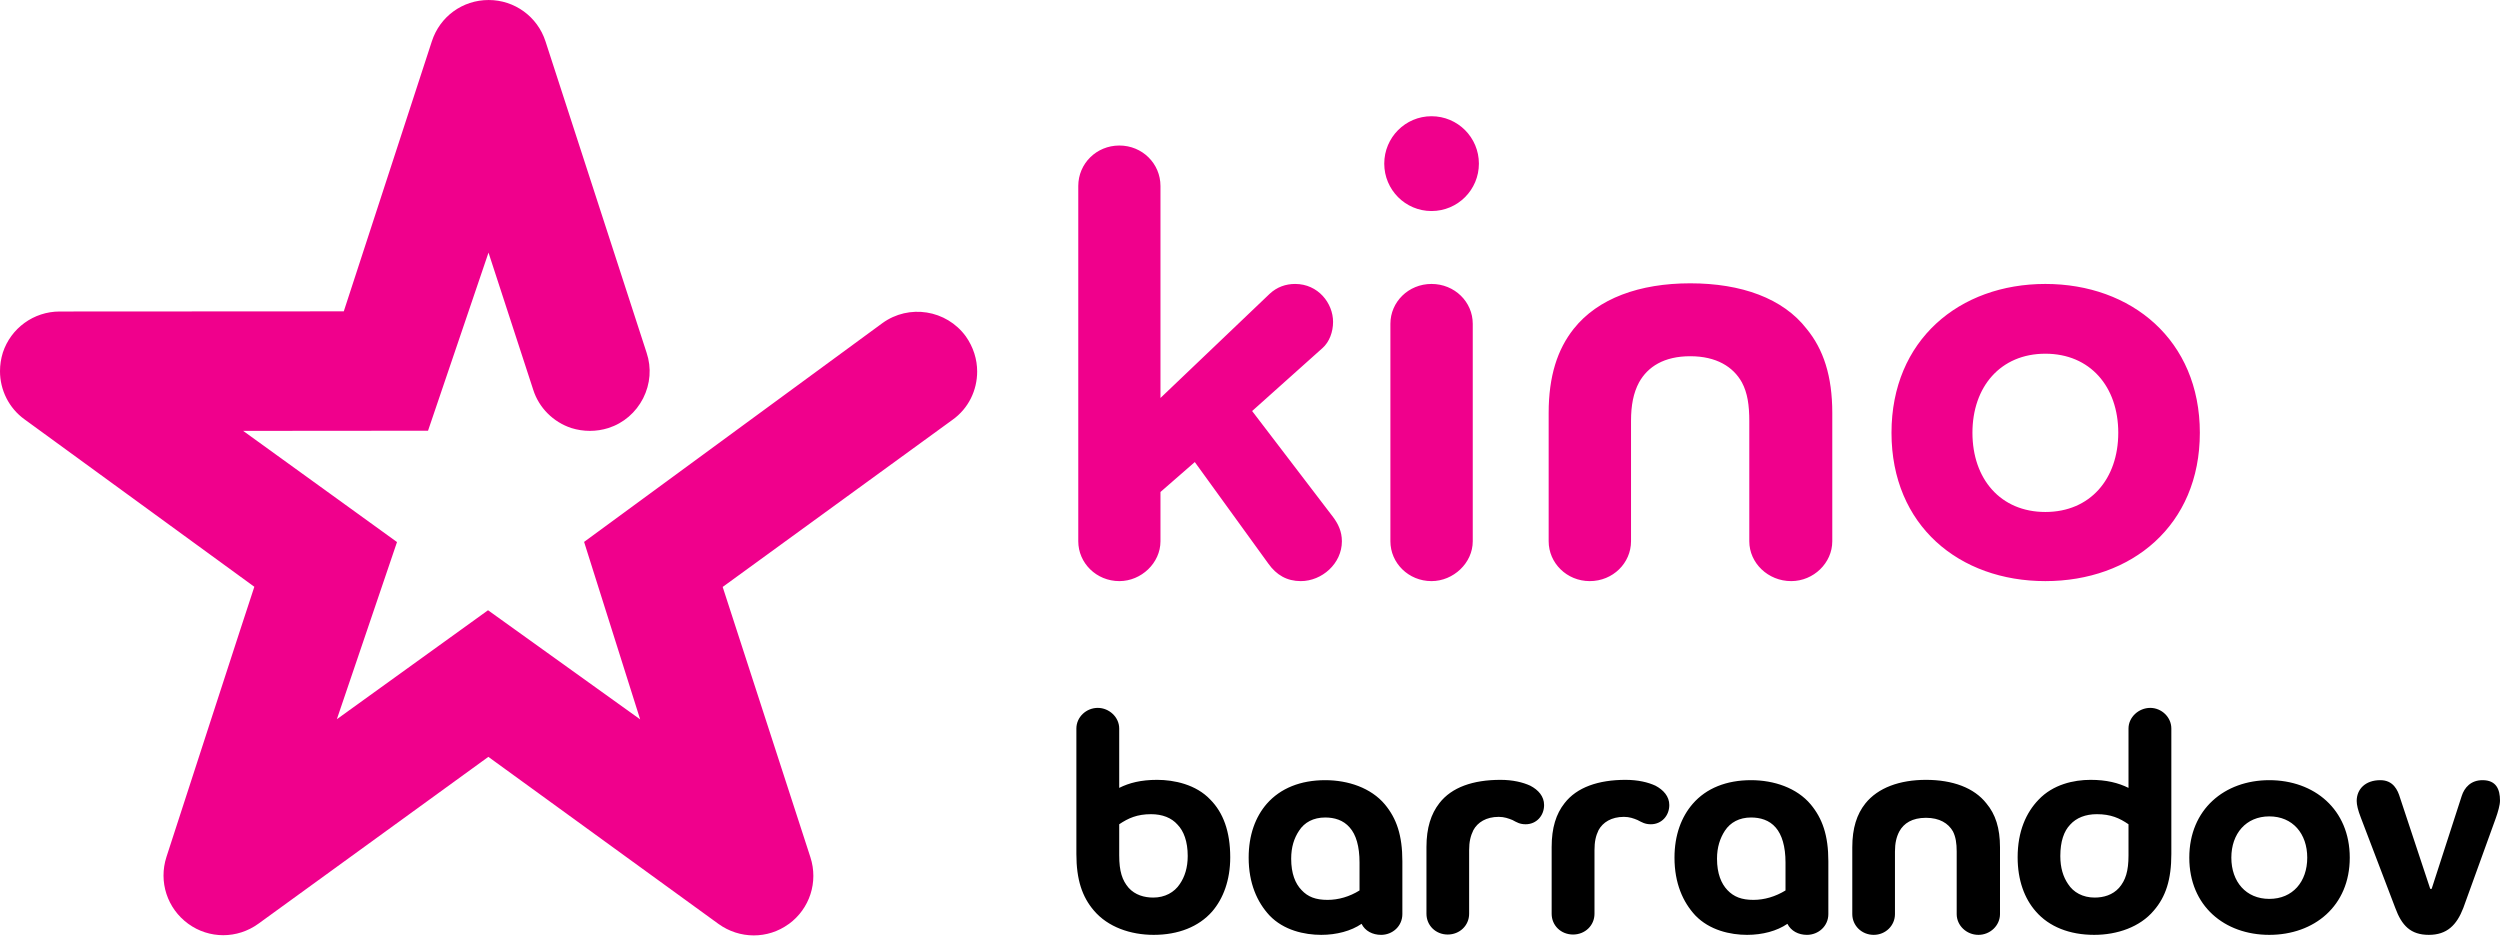
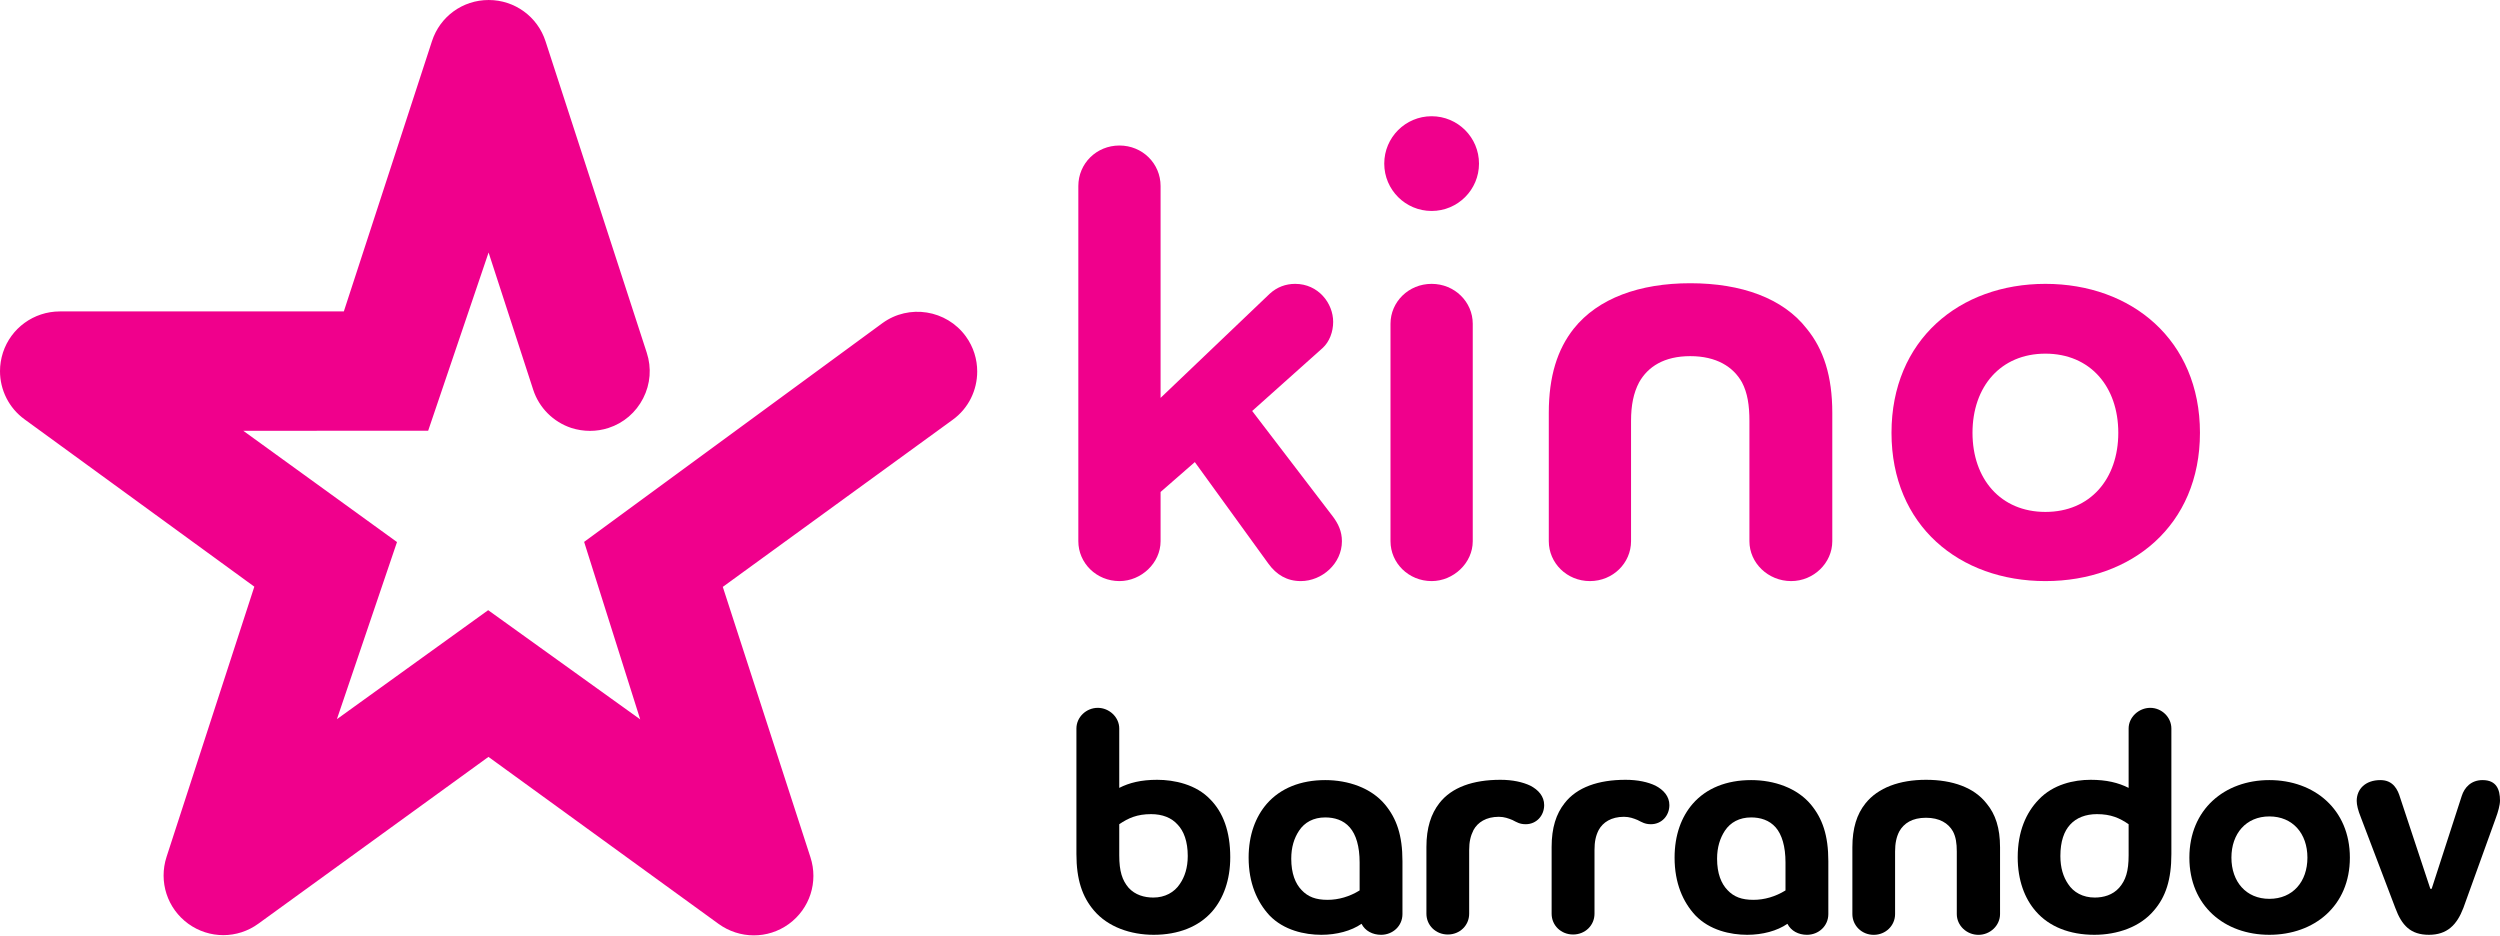
- <svg xmlns="http://www.w3.org/2000/svg" height="224.49" width="600" version="1.1" viewBox="0 0 158.75 59.395">
-   <g transform="translate(531.43 153.01)">
-     <path d="m-461.72-108.06c-0.74 0-1.36 0.59-1.36 1.31v7.974c0 1.627 0.37 2.718 1.11 3.582 0.89 1.053 2.33 1.547 3.8 1.547 1.56 0 2.86-0.515 3.71-1.481 0.71-0.824 1.15-1.998 1.15-3.443 0-1.649-0.45-2.839-1.26-3.659-0.91-0.97-2.31-1.26-3.38-1.26-1.03 0-1.77 0.19-2.41 0.51v-3.77c0-0.72-0.64-1.31-1.36-1.31zm66.83 0c-0.73 0-1.38 0.59-1.38 1.31v3.77c-0.65-0.32-1.4-0.51-2.41-0.51-1.07 0-2.38 0.29-3.3 1.26-0.79 0.82-1.33 2.01-1.33 3.659 0 1.445 0.43 2.619 1.16 3.443 0.84 0.966 2.14 1.481 3.7 1.481 1.46 0 2.91-0.494 3.79-1.547 0.75-0.864 1.11-1.955 1.11-3.582v-7.974c0-0.72-0.62-1.31-1.34-1.31zm-41.26 4.57c-1.74 0-3.1 0.47-3.88 1.48-0.53 0.68-0.82 1.57-0.82 2.783v4.241c0 0.743 0.59 1.318 1.35 1.318s1.36-0.575 1.36-1.318v-4.038c0-0.535 0.09-0.905 0.27-1.276 0.27-0.49 0.81-0.84 1.61-0.84 0.35 0 0.62 0.1 0.87 0.2 0.28 0.15 0.47 0.27 0.84 0.27 0.68 0 1.17-0.54 1.17-1.22 0-0.55-0.36-0.96-0.88-1.23-0.48-0.22-1.12-0.37-1.89-0.37zm7.94 0c-1.72 0-3.09 0.47-3.87 1.48-0.54 0.68-0.82 1.57-0.82 2.783v4.241c0 0.743 0.59 1.318 1.36 1.318 0.76 0 1.36-0.575 1.36-1.318v-4.038c0-0.535 0.08-0.905 0.26-1.276 0.27-0.49 0.81-0.84 1.61-0.84 0.35 0 0.62 0.1 0.86 0.2 0.29 0.15 0.48 0.27 0.85 0.27 0.68 0 1.17-0.54 1.17-1.22 0-0.55-0.37-0.96-0.88-1.23-0.48-0.22-1.11-0.37-1.9-0.37zm19.08 0c-1.67 0-3.05 0.5-3.85 1.5-0.54 0.68-0.83 1.56-0.83 2.782v4.244c0 0.721 0.59 1.317 1.36 1.317 0.76 0 1.35-0.596 1.35-1.317v-3.976c0-0.515 0.09-0.926 0.28-1.28 0.28-0.51 0.81-0.86 1.69-0.86 0.86 0 1.42 0.35 1.71 0.86 0.18 0.354 0.24 0.765 0.24 1.28v3.976c0 0.721 0.62 1.317 1.38 1.317 0.75 0 1.37-0.596 1.37-1.317v-4.244c0-1.222-0.29-2.102-0.86-2.782-0.78-1-2.15-1.5-3.84-1.5zm-38.15 0.02c-1.56 0-2.84 0.51-3.71 1.5-0.72 0.83-1.15 1.981-1.15 3.421 0 1.628 0.54 2.824 1.32 3.666 0.9 0.947 2.22 1.236 3.29 1.236 0.97 0 1.9-0.247 2.56-0.701 0.22 0.454 0.7 0.701 1.24 0.701 0.73 0 1.35-0.557 1.35-1.317v-3.358c0-1.649-0.37-2.718-1.11-3.608-0.88-1.05-2.33-1.54-3.79-1.54zm27.04 0c-1.56 0-2.84 0.51-3.7 1.5-0.72 0.83-1.16 1.981-1.16 3.421 0 1.628 0.54 2.824 1.32 3.666 0.91 0.947 2.23 1.236 3.29 1.236 0.98 0 1.9-0.247 2.56-0.701 0.23 0.454 0.7 0.701 1.24 0.701 0.73 0 1.36-0.557 1.36-1.317v-3.358c0-1.649-0.38-2.718-1.12-3.608-0.88-1.05-2.33-1.54-3.79-1.54zm32.91 0c-2.84 0-5.08 1.85-5.08 4.921 0 3.068 2.24 4.902 5.08 4.902 2.85 0 5.11-1.834 5.11-4.902 0-3.071-2.26-4.921-5.11-4.921zm7.05 0c-0.96 0-1.5 0.58-1.5 1.32 0 0.24 0.08 0.59 0.26 1.05l2.19 5.744c0.41 1.113 0.97 1.709 2.13 1.709 1.15 0 1.77-0.616 2.19-1.709l2.06-5.694c0.14-0.39 0.27-0.85 0.27-1.12 0-0.72-0.24-1.3-1.11-1.3-0.74 0-1.15 0.47-1.32 1l-1.91 5.902h-0.09l-1.92-5.792c-0.14-0.47-0.42-1.11-1.25-1.11zm-78.06 2.16c0.72 0 1.3 0.23 1.68 0.66 0.4 0.41 0.65 1.073 0.65 1.998 0 0.742-0.19 1.319-0.5 1.774-0.35 0.533-0.95 0.863-1.69 0.863-0.57 0-1.15-0.164-1.56-0.618-0.41-0.475-0.6-1.049-0.6-2.061v-1.976c0.58-0.39 1.14-0.64 2.02-0.64zm60.06 0c0.89 0 1.44 0.25 2.01 0.64v1.976c0 1.012-0.19 1.586-0.6 2.061-0.41 0.454-0.98 0.618-1.55 0.618-0.75 0-1.35-0.33-1.69-0.863-0.31-0.455-0.49-1.032-0.49-1.774 0-0.925 0.23-1.588 0.63-1.998 0.39-0.43 0.97-0.66 1.69-0.66zm10.95 0.14c1.49 0 2.41 1.1 2.41 2.621 0 1.527-0.92 2.618-2.41 2.618-1.48 0-2.41-1.091-2.41-2.618 0-1.521 0.93-2.621 2.41-2.621zm-59.95 0.07c0.58 0 1.15 0.16 1.56 0.64 0.4 0.45 0.62 1.19 0.62 2.221v1.772c-0.63 0.391-1.33 0.599-2.03 0.599-0.75 0-1.25-0.19-1.65-0.622-0.4-0.411-0.66-1.049-0.66-1.994 0-0.724 0.18-1.297 0.5-1.776 0.34-0.53 0.91-0.84 1.66-0.84zm27.04 0c0.58 0 1.16 0.16 1.57 0.64 0.39 0.45 0.62 1.19 0.62 2.221v1.772c-0.64 0.391-1.34 0.599-2.04 0.599-0.74 0-1.24-0.19-1.65-0.622-0.39-0.411-0.66-1.049-0.66-1.994 0-0.724 0.19-1.297 0.5-1.776 0.35-0.53 0.92-0.84 1.66-0.84z" />
-     <path d="m-475.4-132.49-18.94 13.89 3.56 11.27-9.66-6.93-9.6 6.92 3.82-11.25-9.77-7.06 11.74-0.01l3.84-11.31c0.18 0.56 2.84 8.71 2.84 8.71 0.36 1.14 1.27 2.05 2.42 2.43 0.77 0.24 1.59 0.24 2.35 0 0.97-0.31 1.75-0.99 2.21-1.89 0.46-0.91 0.54-1.93 0.22-2.89l-6.42-19.77c-0.51-1.58-1.97-2.63-3.61-2.63-1.66 0-3.1 1.05-3.61 2.63 0 0-5.34 16.38-5.59 17.14-0.15 0-18.04 0.01-18.04 0.01-1.65 0-3.1 1.06-3.61 2.61-0.12 0.39-0.18 0.78-0.18 1.18 0 1.19 0.56 2.34 1.56 3.06 0 0 13.94 10.15 14.59 10.63-0.06 0.14-5.58 17.153-5.58 17.153-0.51 1.579 0.05 3.275 1.38 4.245 1.33 0.969 3.12 0.969 4.46-0.004l14.6-10.594 14.61 10.606c1.34 0.969 3.13 0.978 4.46 0.012 0 0 0-0.004 0.01-0.004 1.33-0.97 1.88-2.669 1.37-4.241l-5.57-17.163 14.59-10.61c1.03-0.73 1.57-1.89 1.57-3.07 0-0.77-0.24-1.55-0.72-2.23-1.23-1.69-3.61-2.07-5.3-0.84" fill="#f0008c" />
-     <path d="m-440.53-145.63c-1.66 0-3 1.35-3 3.01s1.34 3.01 3 3.01c1.67 0 3.01-1.35 3.01-3.01s-1.34-3.01-3.01-3.01zm-19.82 1.86c-1.46 0-2.61 1.15-2.61 2.57v22.56c0 1.38 1.15 2.53 2.61 2.53 1.39 0 2.61-1.15 2.61-2.53v-3.13l2.18-1.9 4.67 6.45c0.51 0.72 1.18 1.11 2.06 1.11 1.34 0 2.61-1.11 2.61-2.53 0-0.63-0.24-1.11-0.56-1.54l-5.14-6.73 4.47-4c0.44-0.39 0.67-1.03 0.67-1.66 0-1.19-0.95-2.41-2.41-2.41-0.59 0-1.15 0.19-1.62 0.63l-6.93 6.61v-13.46c0-1.42-1.15-2.57-2.61-2.57zm36.25 8.75c-3.21 0-5.86 0.95-7.4 2.89-1.03 1.3-1.59 3-1.59 5.34v8.15c0 1.38 1.15 2.53 2.61 2.53 1.47 0 2.62-1.15 2.62-2.53v-7.64c0-0.99 0.15-1.78 0.51-2.45 0.55-0.99 1.58-1.66 3.25-1.66 1.66 0 2.73 0.67 3.28 1.66 0.36 0.67 0.47 1.46 0.47 2.45v7.64c0 1.38 1.19 2.53 2.66 2.53 1.42 0 2.61-1.15 2.61-2.53v-8.15c0-2.34-0.56-4.04-1.63-5.34-1.5-1.94-4.15-2.89-7.39-2.89zm-16.43 0.04c-1.46 0-2.61 1.14-2.61 2.53v13.81c0 1.38 1.15 2.53 2.61 2.53 1.39 0 2.62-1.15 2.62-2.53v-13.81c0-1.39-1.15-2.53-2.62-2.53zm38.98 0c-5.46 0-9.77 3.56-9.77 9.45 0 5.9 4.31 9.42 9.77 9.42s9.81-3.52 9.81-9.42c0-5.89-4.35-9.45-9.81-9.45zm0 4.43c2.85 0 4.63 2.1 4.63 5.02 0 2.93-1.78 5.03-4.63 5.03s-4.63-2.1-4.63-5.03c0-2.92 1.78-5.02 4.63-5.02z" fill="#f0008c" />
+ <svg xmlns="http://www.w3.org/2000/svg" height="224.49" width="600" version="1.1" viewBox="0 0 600 224.486">
+   <g stroke-width=".47">
+     <path d="m544.64 187.22c-10.72 0-19.19 7.02-19.19 18.61s8.47 18.52 19.19 18.52c10.77 0 19.33-6.93 19.33-18.52s-8.56-18.61-19.33-18.61zm0 8.72c5.64 0 9.14 4.13 9.14 9.89 0 5.77-3.5 9.89-9.14 9.89-5.58 0-9.1-4.12-9.1-9.89 0-5.76 3.52-9.89 9.1-9.89z" />
+     <path d="m516.06 169.88c-2.75 0-5.19 2.24-5.19 4.96v14.25c-2.46-1.24-5.3-1.94-9.12-1.94-4.02 0-9 1.09-12.46 4.75-3.01 3.11-5.04 7.62-5.04 13.85 0 5.46 1.64 9.9 4.39 13.01 3.18 3.65 8.1 5.59 13.99 5.59 5.53 0 10.98-1.86 14.32-5.84 2.82-3.26 4.18-7.39 4.18-13.54v-30.12c0-2.72-2.32-4.97-5.07-4.97zm-12.8 25.51c3.35 0 5.44 0.93 7.61 2.42v7.47c0 3.83-0.71 6-2.28 7.79-1.54 1.72-3.72 2.34-5.85 2.34-2.85 0-5.1-1.25-6.4-3.26-1.17-1.72-1.85-3.91-1.85-6.71 0-3.5 0.89-5.98 2.36-7.55 1.49-1.63 3.71-2.5 6.41-2.5z" />
+     <path d="m462.24 187.15c-6.31 0-11.53 1.88-14.55 5.69-2.04 2.56-3.12 5.9-3.12 10.5v16.04c0 2.73 2.23 4.98 5.12 4.98 2.9 0 5.13-2.25 5.13-4.98v-15.02c0-1.95 0.32-3.51 1.02-4.84 1.1-1.94 3.09-3.26 6.4-3.26 3.26 0 5.37 1.32 6.46 3.26 0.71 1.33 0.93 2.89 0.93 4.84v15.02c0 2.73 2.34 4.98 5.2 4.98 2.83 0 5.18-2.25 5.18-4.98v-16.04c0-4.6-1.09-7.94-3.23-10.5-2.95-3.81-8.14-5.69-14.54-5.69" />
+     <path d="m420.27 187.22c-5.9 0-10.75 1.95-14.01 5.68-2.72 3.13-4.36 7.49-4.36 12.93 0 6.15 2.03 10.67 4.98 13.85 3.43 3.58 8.43 4.67 12.45 4.67 3.67 0 7.17-0.93 9.65-2.64 0.88 1.71 2.65 2.64 4.69 2.64 2.78 0 5.13-2.1 5.13-4.97v-12.69c0-6.24-1.42-10.27-4.21-13.63-3.34-3.97-8.8-5.84-14.32-5.84zm0 8.96c2.18 0 4.35 0.62 5.91 2.41 1.47 1.71 2.34 4.52 2.34 8.41v6.7c-2.39 1.48-5.05 2.26-7.7 2.26-2.81 0-4.69-0.71-6.23-2.35-1.49-1.55-2.49-3.96-2.49-7.53 0-2.74 0.7-4.91 1.87-6.71 1.34-2.01 3.49-3.19 6.3-3.19z" />
+     <path d="m397.3 188.55c-1.78-0.85-4.19-1.4-7.16-1.4-6.52 0-11.67 1.78-14.63 5.6-2.04 2.57-3.12 5.92-3.12 10.52v16.02c0 2.81 2.26 4.99 5.15 4.99 2.88 0 5.14-2.18 5.14-4.99v-15.26c0-2.02 0.29-3.42 1-4.82 1.01-1.86 3.03-3.18 6.07-3.18 1.32 0 2.34 0.39 3.26 0.77 1.09 0.55 1.81 1.01 3.21 1.01 2.57 0 4.43-2.03 4.43-4.59 0-2.1-1.4-3.66-3.35-4.67" />
+     <path d="m367.26 188.55c-1.8-0.85-4.22-1.4-7.16-1.4-6.56 0-11.69 1.79-14.65 5.6-2 2.57-3.11 5.92-3.11 10.52v16.02c0 2.81 2.26 4.99 5.14 4.99 2.87 0 5.12-2.18 5.12-4.99v-15.25c0-2.03 0.34-3.43 1.04-4.83 1.01-1.85 3.03-3.18 6.08-3.18 1.32 0 2.32 0.39 3.26 0.77 1.09 0.56 1.78 1.01 3.2 1.01 2.54 0 4.42-2.03 4.42-4.59 0-2.1-1.38-3.66-3.34-4.67" />
+     <path d="m318.05 187.22c-5.89 0-10.74 1.95-14.01 5.68-2.71 3.13-4.37 7.49-4.37 12.93 0 6.15 2.06 10.67 4.99 13.85 3.43 3.58 8.43 4.67 12.46 4.67 3.66 0 7.18-0.93 9.65-2.64 0.86 1.71 2.66 2.64 4.69 2.64 2.79 0 5.13-2.1 5.13-4.97v-12.69c0-6.24-1.41-10.27-4.21-13.63-3.33-3.97-8.8-5.84-14.33-5.84zm0 8.96c2.19 0 4.37 0.62 5.91 2.41 1.49 1.71 2.35 4.52 2.35 8.41v6.7c-2.39 1.48-5.05 2.26-7.7 2.26-2.81 0-4.69-0.71-6.23-2.35-1.49-1.55-2.48-3.96-2.48-7.53 0-2.74 0.68-4.91 1.87-6.71 1.32-2.01 3.47-3.19 6.28-3.19z" />
+     <path d="m263.47 169.88c-2.79 0-5.13 2.25-5.13 4.96v30.13c0 6.15 1.41 10.27 4.2 13.54 3.37 3.98 8.82 5.84 14.36 5.84 5.89 0 10.81-1.94 14.01-5.59 2.7-3.11 4.35-7.55 4.35-13.01 0-6.23-1.71-10.75-4.75-13.85-3.43-3.66-8.72-4.75-12.78-4.75-3.88 0-6.69 0.71-9.11 1.94v-14.25c0-2.71-2.4-4.96-5.15-4.96zm12.79 25.51c2.73 0 4.9 0.87 6.36 2.5 1.5 1.56 2.44 4.05 2.44 7.55 0 2.8-0.72 4.99-1.89 6.7-1.32 2.02-3.59 3.27-6.37 3.27-2.17 0-4.36-0.62-5.93-2.34-1.54-1.8-2.25-3.96-2.25-7.79v-7.47c2.2-1.49 4.3-2.42 7.64-2.42z" />
+     <path d="m595.82 187.22c-2.78 0-4.36 1.8-5 3.8l-7.22 22.29h-0.32l-7.25-21.89c-0.53-1.79-1.59-4.2-4.73-4.2-3.64 0-5.69 2.19-5.69 4.99 0 0.93 0.3 2.25 1 3.97l8.26 21.72c1.55 4.2 3.67 6.45 8.07 6.45 4.34 0 6.69-2.32 8.27-6.45l7.77-21.54c0.55-1.46 1.02-3.18 1.02-4.21 0-2.71-0.88-4.93-4.18-4.93" />
+   </g>
+   <g stroke-width=".47" fill="#f0008c">
+     <path d="m211.78 77.553-71.59 52.497 13.46 42.6-36.49-26.21-36.304 26.16 14.424-42.51-36.89-26.7 44.37-0.02s13.77-40.623 14.5-42.767c0.68 2.11 10.71 32.93 10.71 32.93 1.4 4.315 4.81 7.747 9.16 9.177 2.94 0.93 6.03 0.93 8.9 0 3.65-1.18 6.61-3.734 8.34-7.145 1.74-3.412 2.04-7.285 0.85-10.921l-24.29-74.725c-1.92-5.944-7.42-9.919-13.64-9.919h-0.01c-6.25 0-11.71 3.975-13.62 9.919 0 0-20.197 61.919-21.135 64.807-0.557 0-68.189 0.015-68.189 0.015-6.227 0.018-11.709 4.001-13.631 9.886-0.466 1.475-0.705 2.945-0.705 4.443 0 4.499 2.119 8.838 5.91 11.58 0 0 52.683 38.36 55.128 40.15-0.191 0.53-21.064 64.84-21.064 64.84-1.93 5.97 0.164 12.38 5.197 16.05 5.048 3.66 11.823 3.66 16.853-0.02l55.206-40.02 55.21 40.07c5.05 3.66 11.82 3.7 16.86 0.05 0 0 0.01-0.02 0.03-0.02 5.03-3.67 7.11-10.09 5.17-16.03l-21.03-64.87 55.14-40.08c3.88-2.785 5.92-7.172 5.92-11.616 0-2.918-0.88-5.872-2.73-8.424-4.64-6.381-13.64-7.825-20.02-3.175" />
+     <path d="m300.52 98.632 19.44 25.428c1.2 1.64 2.1 3.44 2.1 5.83 0 5.38-4.79 9.57-9.87 9.57-3.29 0-5.84-1.5-7.78-4.19l-17.65-24.37-8.22 7.17v11.82c0 5.23-4.64 9.57-9.87 9.57-5.54 0-9.87-4.34-9.87-9.57v-85.248c0-5.384 4.33-9.721 9.87-9.721 5.53 0 9.87 4.337 9.87 9.721v50.848l26.17-24.972c1.79-1.646 3.89-2.393 6.13-2.393 5.54 0 9.12 4.636 9.12 9.123 0 2.392-0.89 4.785-2.54 6.28l-16.9 15.106" />
+     <path d="m332.22 39.262c0-6.281 5.09-11.368 11.37-11.368s11.37 5.085 11.37 11.368c0 6.282-5.09 11.367-11.37 11.367s-11.37-5.085-11.37-11.367" />
+     <path d="m343.59 68.124c5.53 0 9.87 4.337 9.87 9.571v52.195c0 5.23-4.63 9.57-9.87 9.57-5.53 0-9.87-4.34-9.87-9.57v-52.195c0-5.234 4.34-9.571 9.87-9.571" />
+     <path d="m371.71 99.079c0-8.824 2.09-15.255 5.98-20.19 5.83-7.328 15.85-10.915 27.96-10.915 12.27 0 22.28 3.589 27.97 10.915 4.04 4.936 6.13 11.368 6.13 20.19v30.811c0 5.23-4.48 9.57-9.87 9.57-5.53 0-10.02-4.34-10.02-9.57v-28.86c0-3.743-0.45-6.734-1.79-9.277-2.1-3.738-6.13-6.28-12.41-6.28-6.29 0-10.17 2.542-12.27 6.28-1.35 2.543-1.94 5.534-1.94 9.277v28.86c0 5.23-4.34 9.57-9.87 9.57-5.54 0-9.87-4.34-9.87-9.57v-30.811" />
+     <path d="m490.9 68.124c-20.64 0-36.94 13.46-36.94 35.746 0 22.28 16.3 35.59 36.94 35.59s37.09-13.31 37.09-35.59c0-22.286-16.45-35.746-37.09-35.746zm0 16.751c10.76 0 17.49 7.928 17.49 18.995 0 11.06-6.72 18.99-17.49 18.99s-17.5-7.93-17.5-18.99c0-11.067 6.73-18.995 17.5-18.995z" />
  </g>
</svg>
